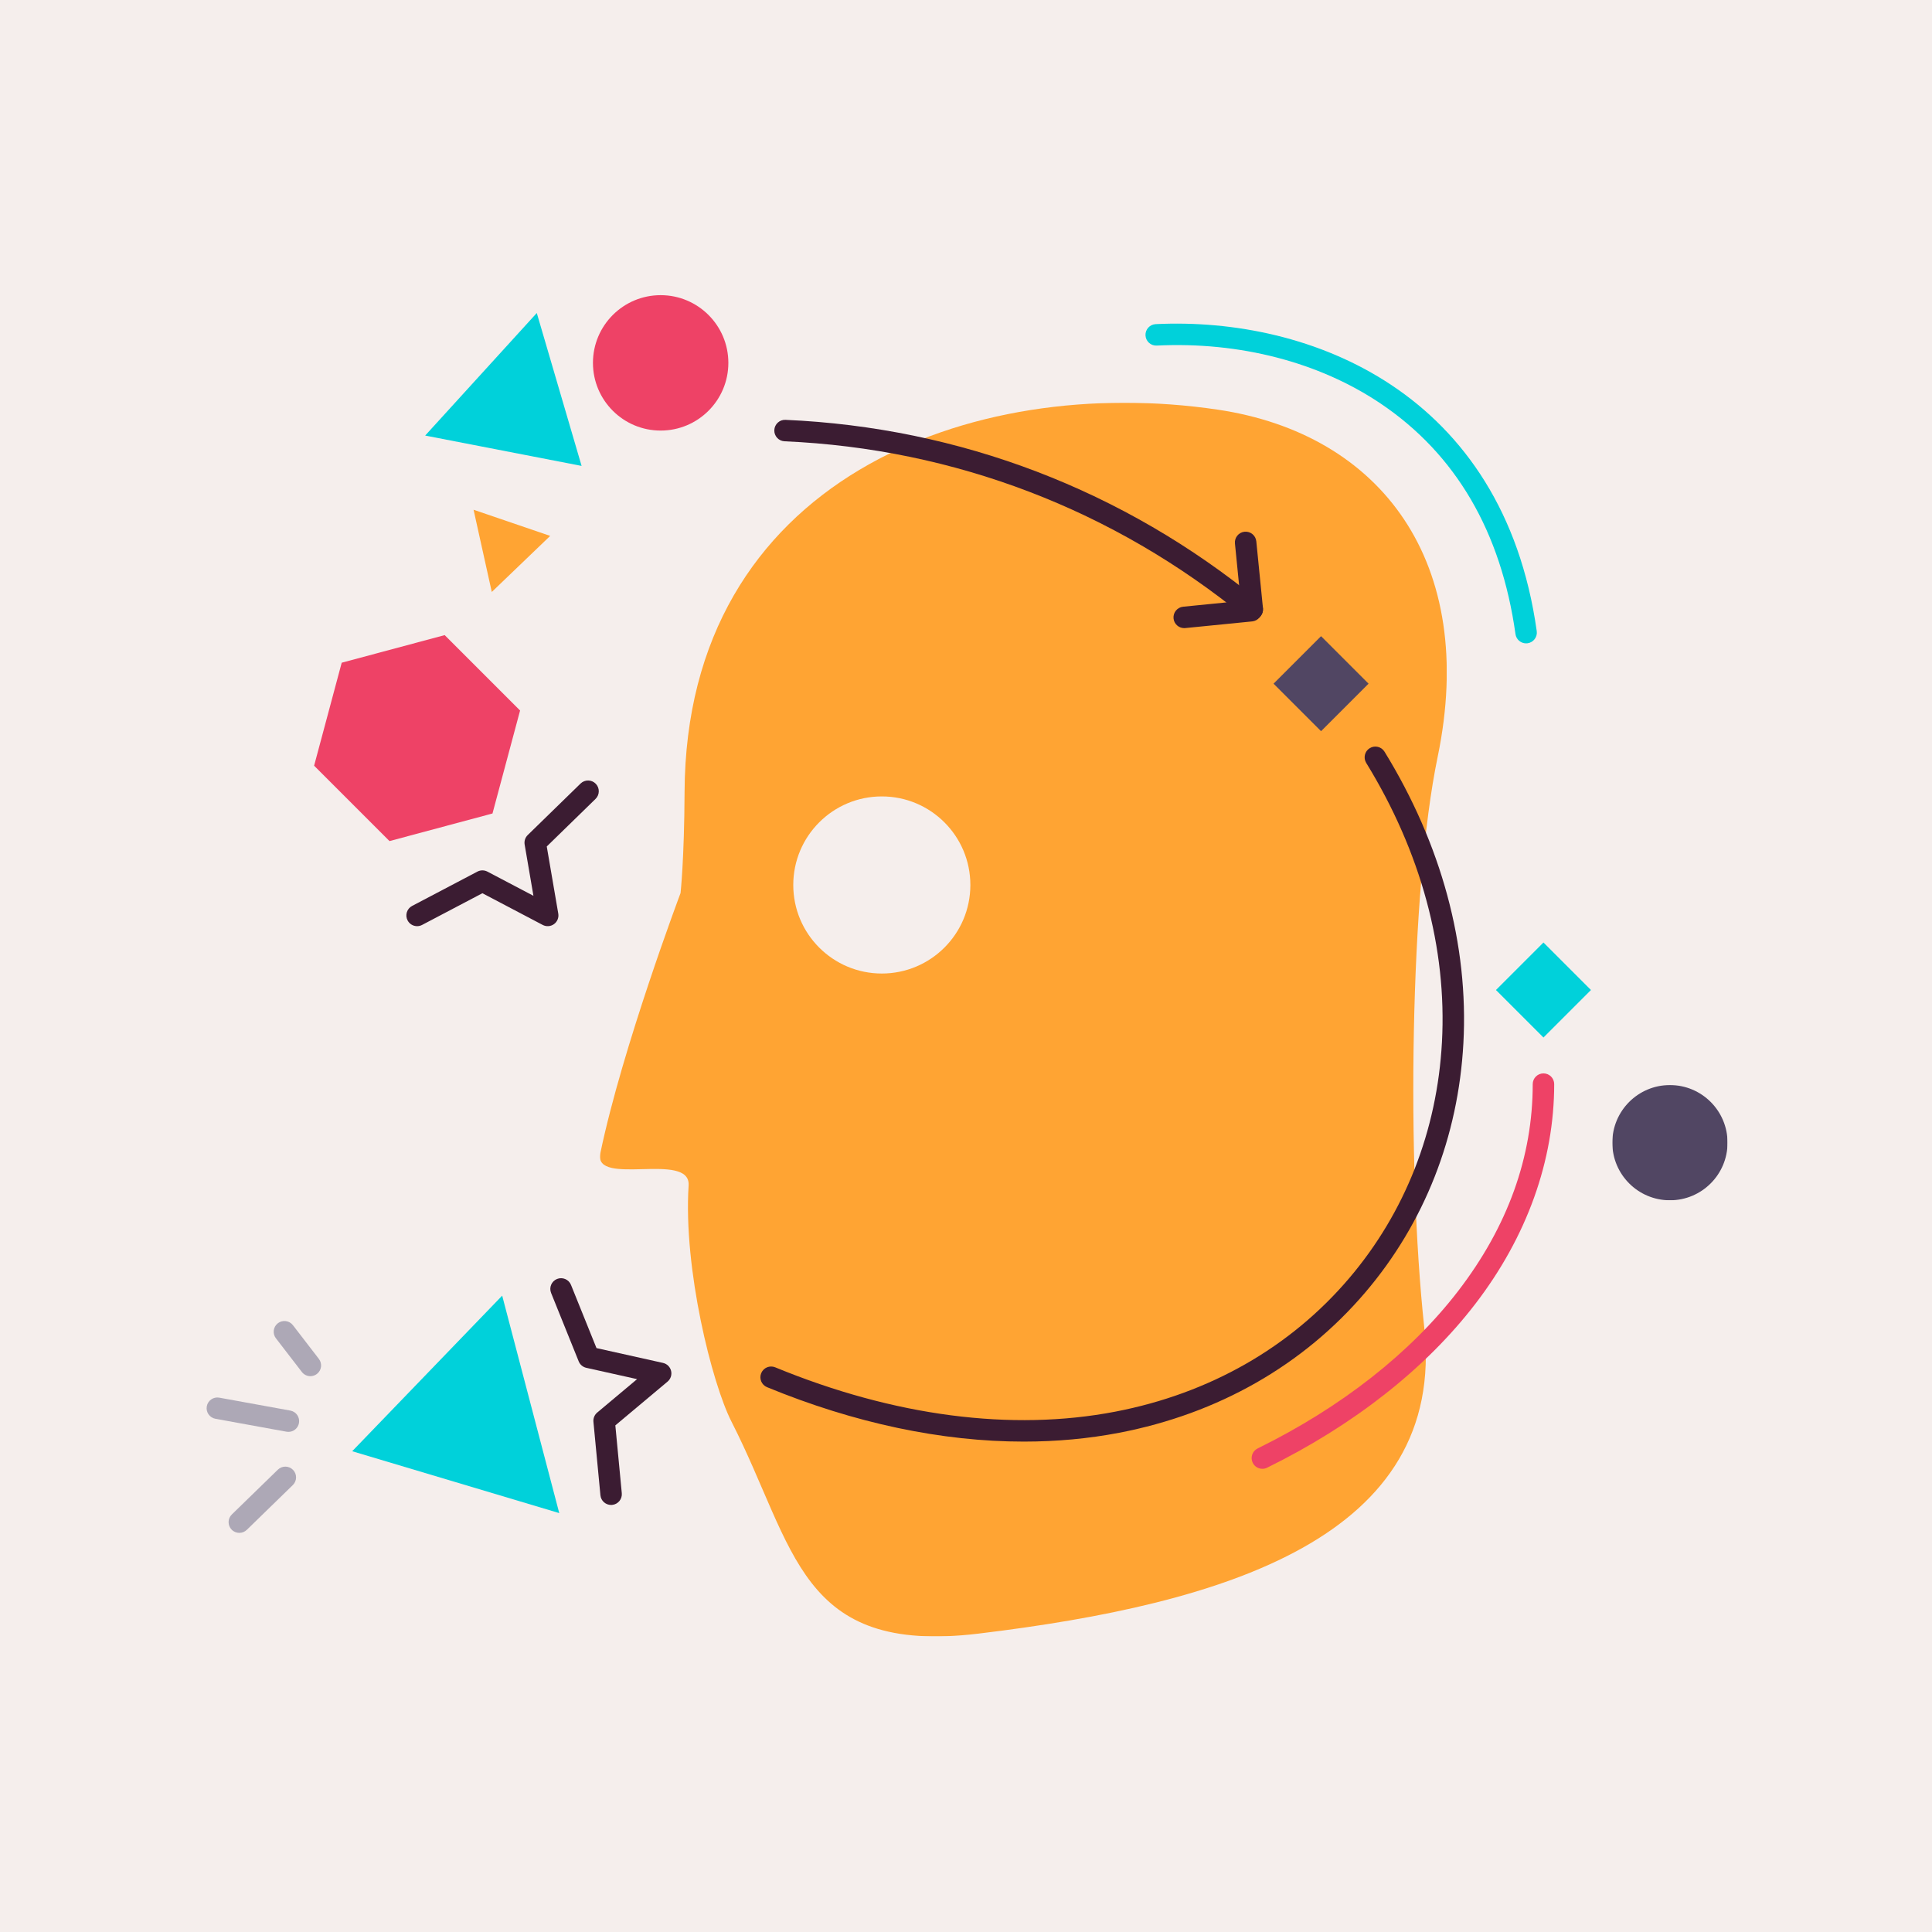
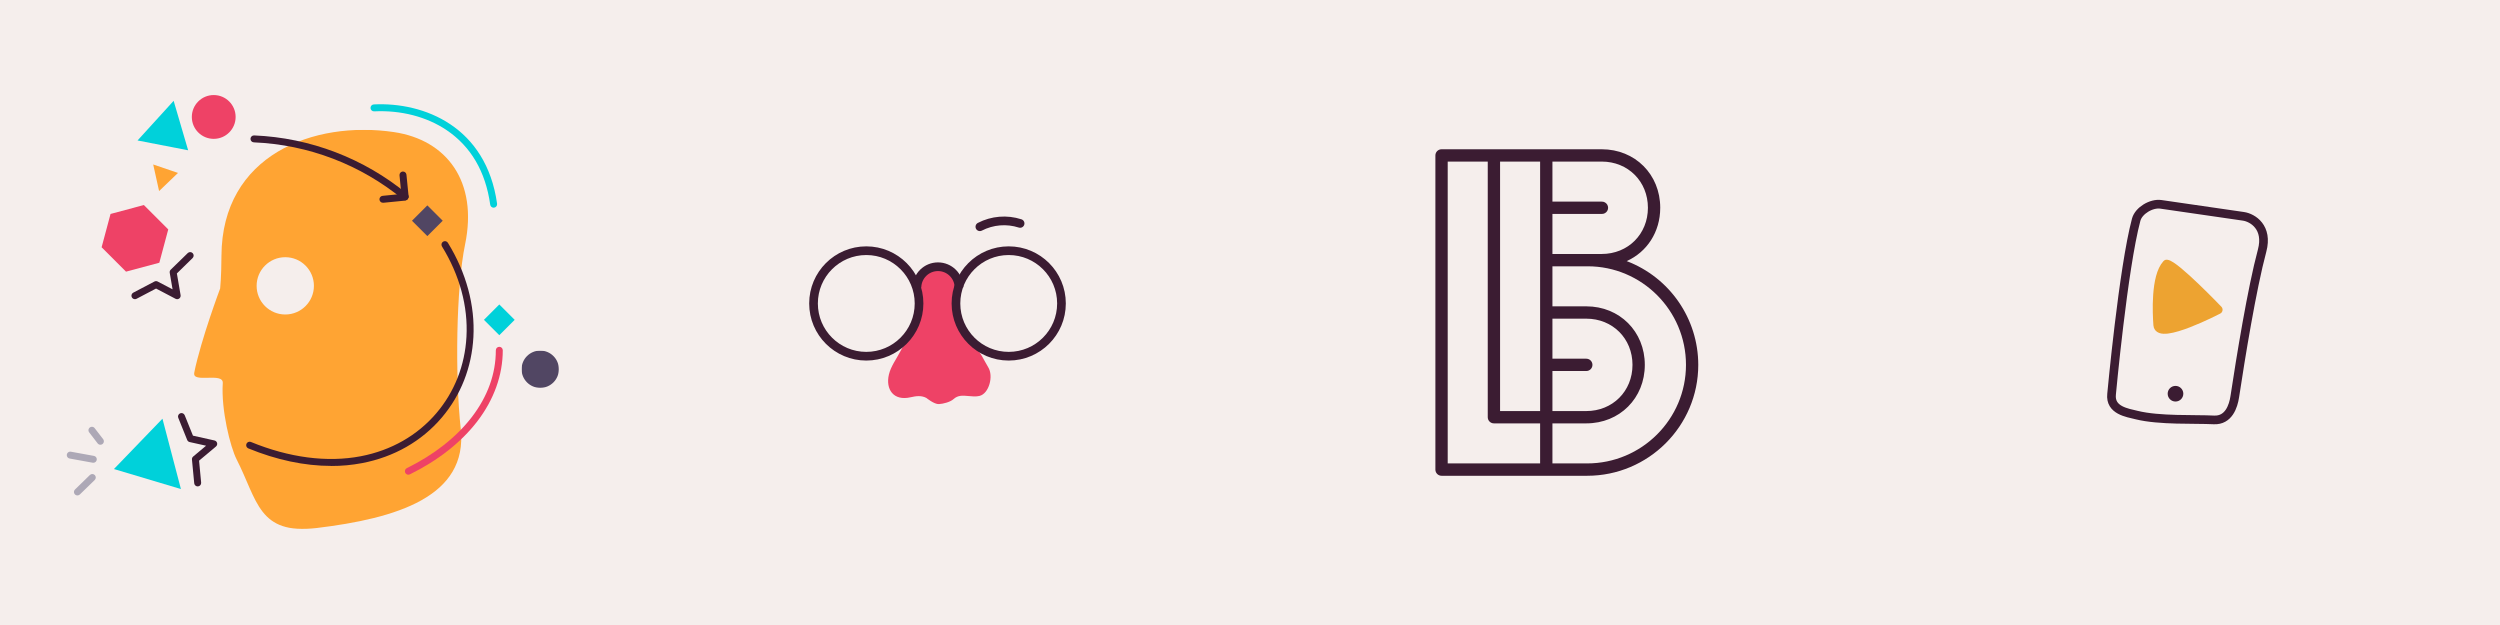
- <svg xmlns="http://www.w3.org/2000/svg" xmlns:xlink="http://www.w3.org/1999/xlink" width="720px" height="720px" viewBox="0 0 720 720" version="1.1">
+ <svg xmlns="http://www.w3.org/2000/svg" viewBox="0 0 2880 720">
  <defs>
-     <rect id="path-1" x="0" y="0" width="720" height="720" />
-     <polygon id="path-3" points="0.583 0.258 316.172 0.258 316.172 460 0.583 460" />
-     <polygon id="path-5" points="0.863 0.528 43.806 0.528 43.806 43.472 0.863 43.472" />
+     <style>
+       .cls-1 {
+         fill: #fff;
+       }
+ 
+       .cls-15, .cls-16, .cls-2 {
+         fill: none;
+       }
+ 
+       .cls-3 {
+         fill: #f5eeec;
+       }
+ 
+       .cls-4 {
+         clip-path: url(#clip-path);
+       }
+ 
+       .cls-5 {
+         mask: url(#mask);
+       }
+ 
+       .cls-6 {
+         mask: url(#mask-2-2);
+       }
+ 
+       .cls-7 {
+         fill: #ffa433;
+       }
+ 
+       .cls-8 {
+         fill: #ada8b6;
+       }
+ 
+       .cls-9 {
+         fill: #514663;
+       }
+ 
+       .cls-10 {
+         fill: #3b1c32;
+       }
+ 
+       .cls-11 {
+         fill: #ee4266;
+       }
+ 
+       .cls-12 {
+         fill: #00d1da;
+       }
+ 
+       .cls-13 {
+         mask: url(#mask-3);
+       }
+ 
+       .cls-14 {
+         clip-path: url(#clip-path-2);
+       }
+ 
+       .cls-15, .cls-16 {
+         stroke: #3b1c32;
+       }
+ 
+       .cls-15 {
+         stroke-miterlimit: 10;
+       }
+ 
+       .cls-15, .cls-16, .cls-19 {
+         stroke-width: 10px;
+       }
+ 
+       .cls-16, .cls-19 {
+         stroke-linecap: round;
+         stroke-linejoin: round;
+       }
+ 
+       .cls-17 {
+         clip-path: url(#clip-path-3);
+       }
+ 
+       .cls-18 {
+         clip-path: url(#clip-path-4);
+       }
+ 
+       .cls-19 {
+         fill: #eda331;
+         stroke: #eda331;
+       }
+     </style>
+     <clipPath id="clip-path">
+       <rect id="path-1" class="cls-2" width="720" height="720" />
+     </clipPath>
+     <mask id="mask" x="0" y="-0.5" width="720" height="720" maskUnits="userSpaceOnUse">
+       <g id="mask-2">
+         <rect id="path-1-2" data-name="path-1" class="cls-1" y="-0.5" width="720" height="720" />
+       </g>
+     </mask>
+     <mask id="mask-2-2" x="223.58" y="149.6" width="315.59" height="459.74" maskUnits="userSpaceOnUse">
+       <g id="mask-4">
+         <polygon id="path-3" class="cls-1" points="223.58 149.6 539.17 149.6 539.17 609.34 223.58 609.34 223.58 149.6" />
+       </g>
+     </mask>
+     <mask id="mask-3" x="600.86" y="403.87" width="42.94" height="42.94" maskUnits="userSpaceOnUse">
+       <g id="mask-6">
+         <polygon id="path-5" class="cls-1" points="600.86 403.87 643.81 403.87 643.81 446.81 600.86 446.81 600.86 403.87" />
+       </g>
+     </mask>
+     <clipPath id="clip-path-2">
+       <rect id="path-1-3" data-name="path-1" class="cls-2" x="720" width="720" height="720" />
+     </clipPath>
+     <clipPath id="clip-path-3">
+       <rect id="path-1-4" data-name="path-1" class="cls-2" x="1440" width="720" height="720" />
+     </clipPath>
+     <clipPath id="clip-path-4">
+       <rect id="path-1-5" data-name="path-1" class="cls-2" x="2160" width="720" height="720" />
+     </clipPath>
  </defs>
-   <g id="Page-1" stroke="none" stroke-width="1" fill="none" fill-rule="evenodd">
-     <g id="Desktop-HD" transform="translate(-720, -1354)">
-       <g id="Lanneberg-Bexelius" transform="translate(720, 1354)">
-         <g id="Group-2">
-           <mask id="mask-2" fill="white">
-             <use xlink:href="#path-1" />
-           </mask>
-           <use id="Rectangle-Copy-3" fill="#F5EEEC" xlink:href="#path-1" />
-           <g id="Page-1" mask="url(#mask-2)">
-             <g transform="translate(77, 110)">
-               <g id="Group-3" stroke-width="1" fill="none" transform="translate(146, 39.841)">
-                 <mask id="mask-4" fill="white">
-                   <use xlink:href="#path-3" />
-                 </mask>
-                 <g id="Clip-2" />
-                 <path d="M105.627,212.962 C87.401,212.962 72.627,198.187 72.627,179.962 C72.627,161.736 87.401,146.962 105.627,146.962 C123.852,146.962 138.627,161.736 138.627,179.962 C138.627,198.187 123.852,212.962 105.627,212.962 M230.787,2.82 C138.841,-10.809 32.627,28.962 32.119,145.353 C32.01,170.353 30.627,182.962 30.627,182.962 C30.627,182.962 8.906,240.598 0.721,279.962 C-1.926,292.69 34.464,278.989 33.627,291.962 C31.627,322.962 42.332,365.709 49.602,379.962 C73.572,426.957 74.627,467.022 141.627,458.962 C233.911,447.859 316.172,422.82 307.776,344.82 C301.195,283.691 302.378,182.402 312.776,132.218 C327.776,59.82 291.776,11.86 230.787,2.82" id="Fill-1" fill="#FFA433" mask="url(#mask-4)" />
+   <g id="background">
+     <g id="Rectangle">
+       <rect id="path-1-6" data-name="path-1" class="cls-3" x="-10" y="-10" width="2900" height="740" />
+     </g>
+   </g>
+   <g id="frame-1">
+     <g class="cls-4">
+       <g id="Page-1">
+         <g id="Desktop-HD">
+           <g id="Lanneberg-Bexelius">
+             <g id="Group-2">
+               <g class="cls-5">
+                 <g id="Page-1-2" data-name="Page-1">
+                   <g>
+                     <g id="Group-3">
+                       <g class="cls-6">
+                         <path id="Fill-1" class="cls-7" d="M328.63,362.3a33,33,0,1,1,33-33,33,33,0,0,1-33,33M453.79,152.16c-92-13.63-198.16,26.14-198.67,142.53-.11,25-1.49,37.61-1.49,37.61s-21.72,57.64-29.91,97c-2.65,12.73,33.74-1,32.91,12-2,31,8.7,73.75,16,88,24,47,25,87.06,92,79,92.28-11.1,174.54-36.14,166.15-114.14-6.59-61.13-5.4-162.42,5-212.6,15-72.4-21-120.36-82-129.4" />
+                       </g>
+                     </g>
+                     <path id="Fill-4" class="cls-8" d="M115.67,512.36a4,4,0,0,1-3.17-1.56l-9.67-12.56a4,4,0,1,1,6.33-4.88l9.67,12.56a4,4,0,0,1-3.16,6.44" />
+                     <path id="Fill-6" class="cls-8" d="M89.19,570.76a4,4,0,0,1-2.79-6.87l17.15-16.69a4,4,0,0,1,5.58,5.74L92,569.62a4,4,0,0,1-2.79,1.14" />
+                     <path id="Fill-8" class="cls-8" d="M107.49,533.12a3.51,3.51,0,0,1-.72-.07l-26.48-4.81a4,4,0,1,1,1.43-7.87l26.48,4.81a4,4,0,0,1-.71,7.94" />
+                     <polygon id="Fill-10" class="cls-9" points="474.61 254.29 492.32 271.99 510.02 254.29 492.32 236.59 474.61 254.29" />
+                     <path id="Fill-12" class="cls-10" d="M227.74,560.35a4,4,0,0,1-4-3.62l-2.61-27.37a4,4,0,0,1,1.42-3.44l14.86-12.46-18.93-4.21a4,4,0,0,1-2.84-2.41l-10.28-25.5a4,4,0,0,1,7.42-3l9.5,23.54,24.78,5.53a4,4,0,0,1,1.7,7L229.32,530.7l2.4,25.27a4,4,0,0,1-3.6,4.36,2.48,2.48,0,0,1-.38,0" />
+                     <polygon id="Fill-14" class="cls-11" points="193.82 264.29 183.54 302.66 145.16 312.95 117.06 284.85 127.34 246.47 165.72 236.19 193.82 264.29" />
+                     <path id="Fill-16" class="cls-10" d="M155.44,344.66a4,4,0,0,1-1.86-7.55l24.33-12.79a4,4,0,0,1,3.73,0l17.16,9-3.28-19.11a4,4,0,0,1,1.15-3.54l19.69-19.19a4,4,0,0,1,5.58,5.73L203.76,315l4.29,25a4,4,0,0,1-5.8,4.22l-22.47-11.82L157.3,344.2a4,4,0,0,1-1.86.46" />
+                     <path id="Fill-18" class="cls-10" d="M381.54,536.74c-30.53,0-63-6.83-95.68-20.28a4,4,0,0,1,3-7.4C333.19,527.29,377,533,415.61,525.59c35.09-6.75,65.23-23.93,87.16-49.7,20.84-24.49,32.8-54.93,34.6-88,1.91-34.95-7.85-70.93-28.22-104a4,4,0,0,1,6.82-4.19c21.22,34.52,31.38,72.09,29.39,108.67-1.9,34.86-14.52,66.94-36.5,92.77-23.12,27.17-54.84,45.28-91.75,52.37a187.8,187.8,0,0,1-35.57,3.3" />
+                     <path id="Fill-20" class="cls-10" d="M466.69,230.58a4,4,0,0,1-2.53-.91A289.07,289.07,0,0,0,292.39,164a4,4,0,0,1,.35-8,297.05,297.05,0,0,1,176.49,67.52,4,4,0,0,1-2.54,7.1" />
+                     <path id="Fill-22" class="cls-10" d="M466.69,230.58a4,4,0,0,1-4-3.61L460.23,202a4,4,0,1,1,8-.79l2.48,24.93a4,4,0,0,1-3.58,4.38l-.4,0" />
+                     <path id="Fill-24" class="cls-10" d="M441.32,233.58a4,4,0,0,1-.39-8l24.93-2.48a4,4,0,0,1,.8,8l-24.94,2.48a2.68,2.68,0,0,1-.4,0" />
+                     <polygon id="Fill-26" class="cls-12" points="158.45 161.82 200.04 116.15 216.74 173.13 158.45 161.82" />
+                     <polygon id="Fill-28" class="cls-12" points="187.15 482.35 208.42 563.39 131.25 540.33 187.15 482.35" />
+                     <polygon id="Fill-30" class="cls-7" points="183.27 220.11 176.48 189.47 205.04 199.21 183.27 220.11" />
+                     <g id="Group-34">
+                       <g class="cls-13">
+                         <path id="Fill-32" class="cls-9" d="M600.86,425.34a21.48,21.48,0,1,0,21.47-21.47,21.47,21.47,0,0,0-21.47,21.47" />
+                       </g>
+                     </g>
+                     <path id="Fill-35" class="cls-11" d="M271.44,134.73a25.23,25.23,0,1,1-25.23-25.23,25.23,25.23,0,0,1,25.23,25.23" />
+                     <polygon id="Fill-37" class="cls-12" points="557.5 368.45 575.2 386.15 592.91 368.45 575.2 350.74 557.5 368.45" />
+                     <path id="Fill-39" class="cls-11" d="M470.45,546.88a4,4,0,0,1-1.77-7.59c31.19-15.34,57.05-35.64,74.77-58.72,18.42-24,27.75-49.9,27.75-77.05a4,4,0,0,1,8,0c0,28.55-10.17,56.87-29.4,81.92-18.47,24.05-45.3,45.15-77.59,61a4,4,0,0,1-1.76.41" />
+                     <path id="Fill-41" class="cls-12" d="M568.73,239.26a4,4,0,0,1-4-3.44c-5.35-38.15-22.24-67-50.22-85.9-22.95-15.46-52.59-23.14-83.48-21.63a4,4,0,0,1-.39-8c57.72-2.83,129.55,25.44,142,114.41a4,4,0,0,1-3.41,4.51,3.52,3.52,0,0,1-.56,0" />
+                   </g>
+                 </g>
              </g>
-               <path d="M38.669,402.859 C37.47,402.859 36.285,402.323 35.497,401.299 L25.826,388.742 C24.479,386.992 24.805,384.48 26.555,383.132 C28.306,381.785 30.818,382.111 32.165,383.861 L41.835,396.419 C43.183,398.169 42.857,400.68 41.107,402.028 C40.379,402.588 39.521,402.859 38.669,402.859" id="Fill-4" fill="#ADA8B6" />
-               <path d="M12.191,461.257 C11.149,461.257 10.108,460.852 9.324,460.047 C7.783,458.463 7.818,455.931 9.401,454.39 L26.55,437.704 C28.133,436.164 30.666,436.199 32.206,437.781 C33.747,439.365 33.712,441.897 32.129,443.438 L14.98,460.124 C14.203,460.881 13.196,461.257 12.191,461.257" id="Fill-6" fill="#ADA8B6" />
-               <path d="M30.487,423.618 C30.25,423.618 30.009,423.597 29.767,423.553 L3.285,418.739 C1.112,418.344 -0.33,416.262 0.065,414.088 C0.46,411.915 2.542,410.471 4.716,410.868 L31.198,415.682 C33.372,416.077 34.813,418.16 34.418,420.333 C34.067,422.264 32.383,423.618 30.487,423.618" id="Fill-8" fill="#ADA8B6" />
-               <polygon id="Fill-10" fill="#514663" points="397.613 144.789 415.318 162.494 433.022 144.789 415.318 127.085" />
-               <path d="M150.737,450.853 C148.699,450.853 146.957,449.302 146.76,447.231 L144.155,419.862 C144.03,418.552 144.559,417.264 145.568,416.418 L160.426,403.963 L141.503,399.746 C140.217,399.459 139.156,398.559 138.663,397.338 L128.377,371.842 C127.55,369.793 128.541,367.463 130.59,366.636 C132.639,365.81 134.969,366.8 135.796,368.849 L145.296,392.395 L170.077,397.918 C171.564,398.249 172.733,399.395 173.093,400.874 C173.454,402.354 172.944,403.91 171.777,404.888 L152.319,421.198 L154.724,446.474 C154.933,448.673 153.32,450.625 151.121,450.834 C150.992,450.847 150.864,450.853 150.737,450.853" id="Fill-12" fill="#3B1C32" />
-               <polygon id="Fill-14" fill="#EE4266" points="116.82 154.785 106.536 193.163 68.157 203.447 40.061 175.351 50.345 136.972 88.724 126.689" />
-               <path d="M78.445,235.156 C77.007,235.156 75.617,234.378 74.901,233.016 C73.873,231.061 74.625,228.642 76.58,227.614 L100.915,214.821 C102.08,214.209 103.472,214.209 104.637,214.821 L121.798,223.843 L118.521,204.734 C118.298,203.436 118.728,202.113 119.671,201.194 L139.358,182.004 C140.941,180.461 143.473,180.494 145.014,182.076 C146.556,183.658 146.524,186.19 144.942,187.732 L126.761,205.454 L131.053,230.479 C131.31,231.98 130.694,233.496 129.462,234.391 C128.23,235.286 126.596,235.404 125.249,234.696 L102.776,222.881 L80.303,234.696 C79.709,235.008 79.072,235.156 78.445,235.156" id="Fill-16" fill="#3B1C32" />
-               <path d="M304.539,427.243 C274.014,427.243 241.527,420.406 208.856,406.96 C206.813,406.119 205.839,403.782 206.68,401.739 C207.521,399.696 209.859,398.722 211.901,399.562 C256.194,417.79 300.006,423.505 338.605,416.088 C373.702,409.344 403.843,392.157 425.768,366.387 C446.605,341.897 458.571,311.46 460.374,278.367 C462.277,243.422 452.518,207.444 432.152,174.321 C430.995,172.439 431.582,169.975 433.464,168.819 C435.346,167.66 437.809,168.249 438.966,170.131 C460.189,204.647 470.354,242.224 468.362,278.802 C466.463,313.657 453.842,345.736 431.862,371.571 C408.744,398.743 377.018,416.853 340.115,423.945 C328.649,426.148 316.748,427.243 304.539,427.243" id="Fill-18" fill="#3B1C32" />
-               <path d="M389.688,121.076 C388.796,121.076 387.899,120.78 387.156,120.171 C338.033,79.939 278.637,57.216 215.387,54.457 C213.18,54.361 211.469,52.494 211.565,50.287 C211.661,48.08 213.535,46.347 215.735,46.465 C280.726,49.3 341.755,72.646 392.225,113.981 C393.934,115.381 394.185,117.901 392.785,119.611 C391.994,120.576 390.846,121.076 389.688,121.076" id="Fill-20" fill="#3B1C32" />
-               <path d="M389.685,121.076 C387.654,121.076 385.916,119.535 385.709,117.472 L383.228,92.537 C383.01,90.339 384.615,88.38 386.813,88.161 C389.017,87.94 390.971,89.547 391.19,91.745 L393.671,116.68 C393.889,118.878 392.284,120.837 390.087,121.056 C389.952,121.069 389.817,121.076 389.685,121.076" id="Fill-22" fill="#3B1C32" />
-               <path d="M364.321,124.083 C362.29,124.083 360.551,122.542 360.345,120.479 C360.127,118.28 361.732,116.321 363.93,116.102 L388.864,113.621 C391.061,113.402 393.021,115.007 393.24,117.206 C393.459,119.404 391.854,121.363 389.656,121.582 L364.722,124.063 C364.587,124.076 364.453,124.083 364.321,124.083" id="Fill-24" fill="#3B1C32" />
-               <polygon id="Fill-26" fill="#00D1DA" points="81.451 52.321 123.043 6.647 139.744 63.631" />
-               <polygon id="Fill-28" fill="#00D1DA" points="110.148 372.852 131.416 453.887 54.253 430.83" />
-               <polygon id="Fill-30" fill="#FFA433" points="106.273 110.61 99.484 79.966 128.037 89.714" />
-               <g id="Group-34" stroke-width="1" fill="none" transform="translate(523, 293.841)">
-                 <mask id="mask-6" fill="white">
-                   <use xlink:href="#path-5" />
-                 </mask>
-                 <g id="Clip-33" />
-                 <path d="M0.863,22 C0.863,33.858 10.476,43.472 22.334,43.472 C34.193,43.472 43.806,33.858 43.806,22 C43.806,10.142 34.193,0.528 22.334,0.528 C10.476,0.528 0.863,10.142 0.863,22" id="Fill-32" fill="#514663" mask="url(#mask-6)" />
-               </g>
-               <path d="M194.437,25.23 C194.437,39.165 183.141,50.46 169.207,50.46 C155.272,50.46 143.976,39.165 143.976,25.23 C143.976,11.295 155.272,0 169.207,0 C183.141,0 194.437,11.295 194.437,25.23" id="Fill-35" fill="#EE4266" />
-               <polygon id="Fill-37" fill="#00D1DA" points="480.498 258.947 498.203 276.651 515.907 258.947 498.203 241.242" />
-               <path d="M393.45,437.384 C391.973,437.384 390.554,436.563 389.858,435.148 C388.883,433.166 389.7,430.769 391.682,429.794 C422.871,414.454 448.725,394.148 466.45,371.07 C484.866,347.093 494.202,321.171 494.202,294.021 C494.202,291.812 495.993,290.021 498.202,290.021 C500.411,290.021 502.202,291.812 502.202,294.021 C502.202,322.566 492.033,350.894 472.795,375.943 C454.325,399.99 427.498,421.093 395.212,436.972 C394.645,437.252 394.043,437.384 393.45,437.384" id="Fill-39" fill="#EE4266" />
-               <path d="M491.733,129.762 C489.77,129.762 488.056,128.316 487.777,126.316 C482.433,88.17 465.539,59.27 437.562,40.419 C414.615,24.958 384.968,17.276 354.084,18.786 C351.876,18.902 350.001,17.193 349.893,14.987 C349.785,12.78 351.486,10.904 353.693,10.796 C411.41,7.973 483.238,36.242 495.699,125.207 C496.005,127.394 494.48,129.416 492.293,129.723 C492.105,129.749 491.918,129.762 491.733,129.762" id="Fill-41" fill="#00D1DA" />
            </g>
          </g>
        </g>
      </g>
    </g>
  </g>
+   <g id="frame-2">
+     <g class="cls-14">
+       <g id="PG6Qqp">
+         <path class="cls-11" d="M1067.22,458.46c-5.61-3.07-11.82-2.29-18.14-.82-20,4.64-29-9.37-25.08-26.12,2.26-9.56,8.52-17.72,12.93-26.25,6.83-13.23,13.22-17.19,14.59-26.94,1.64-11.75,2.91-18.87,4.78-30.58,1.77-11.08,1.07-23.34,10.71-31.67,3.28-2.84,7.59-4.49,11.43-6.69H1081c.68.46,1.31,1.19,2,1.34,12.1,2.47,17.48,11,20.09,22.07,2.3,9.72-2.26,22.05,0,31.76,2,8.3,8,15.24,12.81,22.27,5.47,7.95,8.4,12.19,15.36,23.53,2,3.24,5,9.36,7.13,12.66,6.4,10.1,1,30.43-10,33.08-4.07,1-8.61.53-12.88.13-6.11-.58-11.88-1.16-17,3.51-3.8,3.43-11.76,5.48-16.9,5.78C1076.21,465.83,1067.22,458.46,1067.22,458.46Z" />
+       </g>
+       <g>
+         <circle class="cls-15" cx="1162.04" cy="349.58" r="60.78" />
+         <path class="cls-15" d="M1056.34,331a24.22,24.22,0,0,1,48.43,0" />
+         <circle class="cls-15" cx="997.96" cy="349.58" r="60.78" />
+       </g>
+       <path class="cls-16" d="M1128.8,261.22a60.54,60.54,0,0,1,46.36-3.83" />
+     </g>
+   </g>
+   <g id="frame-3">
+     <g class="cls-17">
+       <path class="cls-10" d="M1873.94,300.79c23.24-10.41,38.65-33.41,38.65-61.43,0-38.43-29-67.41-67.42-67.41h-184.5a7.09,7.09,0,0,0-7.1,7.09V541a7.09,7.09,0,0,0,7.1,7.09H1828.4c70.59,0,128-57.3,128-127.73A127.94,127.94,0,0,0,1873.94,300.79Zm24.46-61.43c0,30.34-22.88,53.22-53.23,53.22H1788.4V246.46h56.77a7.1,7.1,0,1,0,0-14.19H1788.4V186.14h56.77C1875.52,186.14,1898.4,209,1898.4,239.36Zm-170.32-53.22h46.13v287.4h-46.13Zm60.32,241.28h39a7.1,7.1,0,0,0,0-14.2h-39V367.1h39c30.34,0,53.23,22.88,53.23,53.22s-22.89,53.22-53.23,53.22h-39ZM1667.76,186.14h46.13v294.5a7.09,7.09,0,0,0,7.1,7.09h53.22v46.13H1667.76ZM1828.4,533.86h-40V487.73h39c38.43,0,67.42-29,67.42-67.41s-29-67.42-67.42-67.42h-39V306.78H1829c62.44,0,113.25,50.93,113.25,113.54S1891.17,533.86,1828.4,533.86Z" />
+     </g>
+   </g>
+   <g id="frame-4">
+     <g class="cls-18">
+       <path class="cls-16" d="M2550.29,483.74c-22.23-1.13-62.63.93-88.88-5.58-10.67-2.65-30.88-5.32-28.87-24.07,0,0,13.41-145.21,28.35-201,2.85-10.62,17.56-19.27,28.45-17.69l95,13.79c10.89,1.58,28.8,12.76,21.6,39.57-11.74,43.72-24.69,123.46-31.47,168.22C2572.82,467.86,2567.48,484.62,2550.29,483.74Z" />
+       <circle class="cls-10" cx="2506.17" cy="453.56" r="9.01" />
+       <path class="cls-19" d="M2555.41,356.81s-68.43,35.61-69.7,17.68c-.95-13.3-3.15-55.73,10.31-70.34C2506.12,305.33,2555.41,356.81,2555.41,356.81Z" />
+     </g>
+   </g>
</svg>
